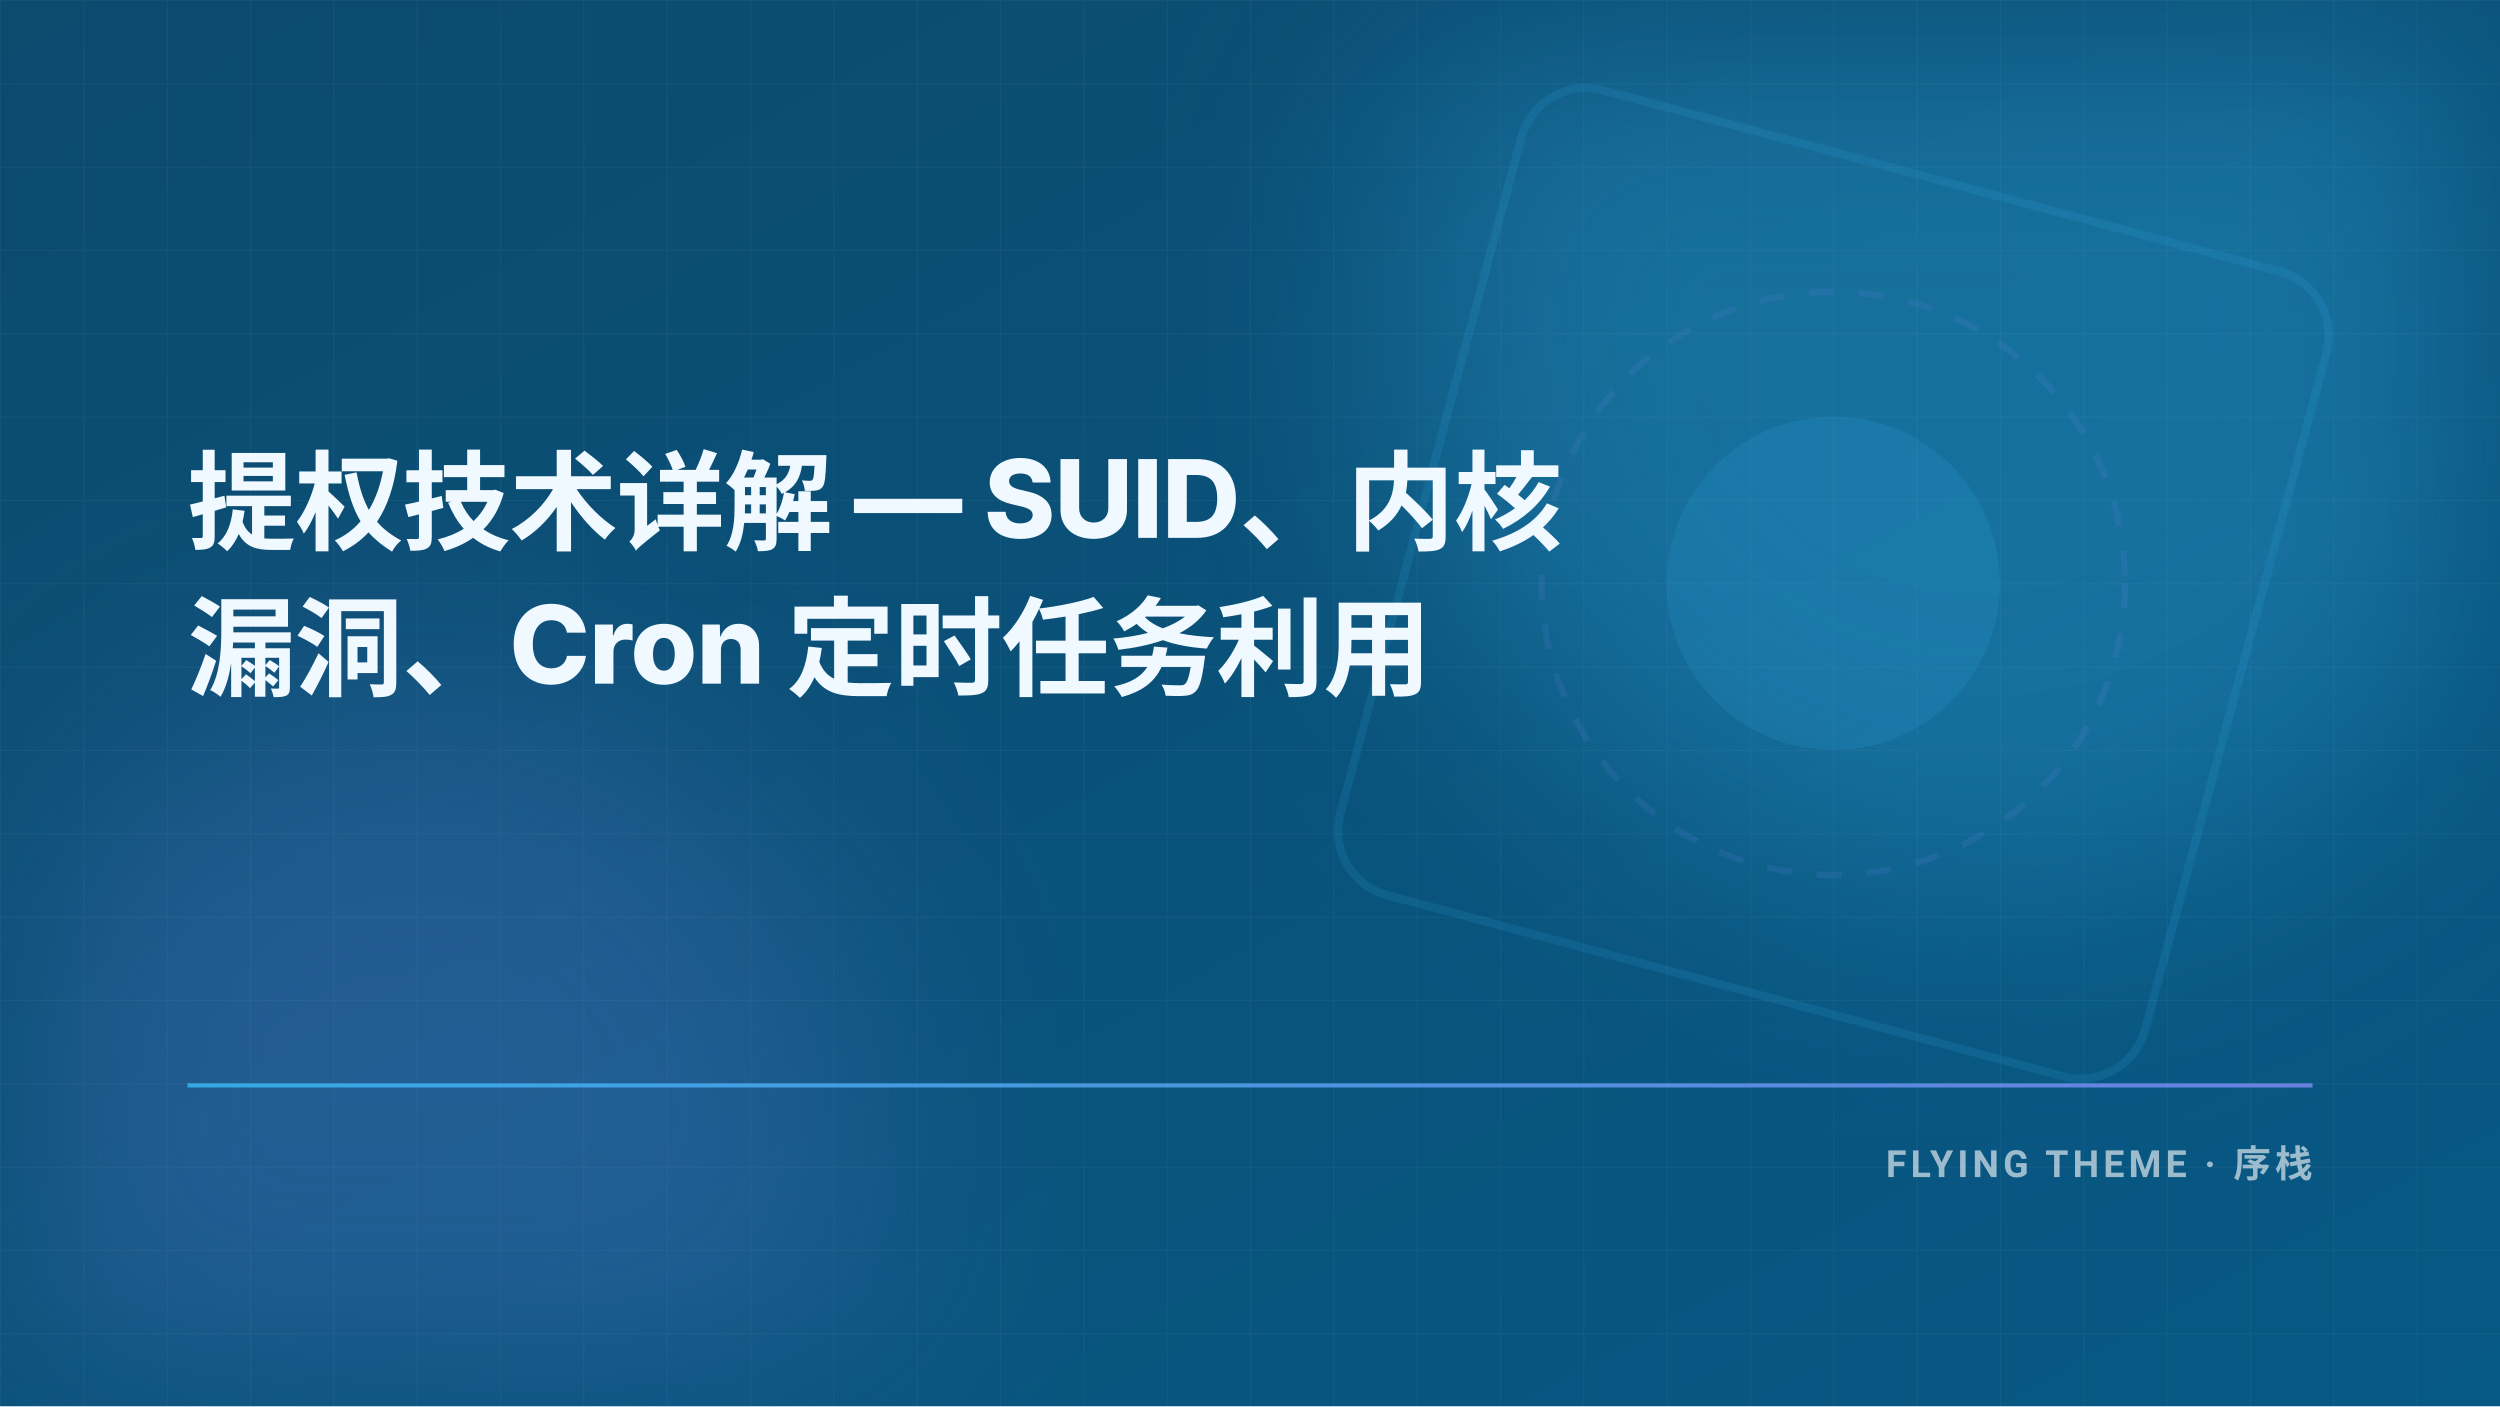
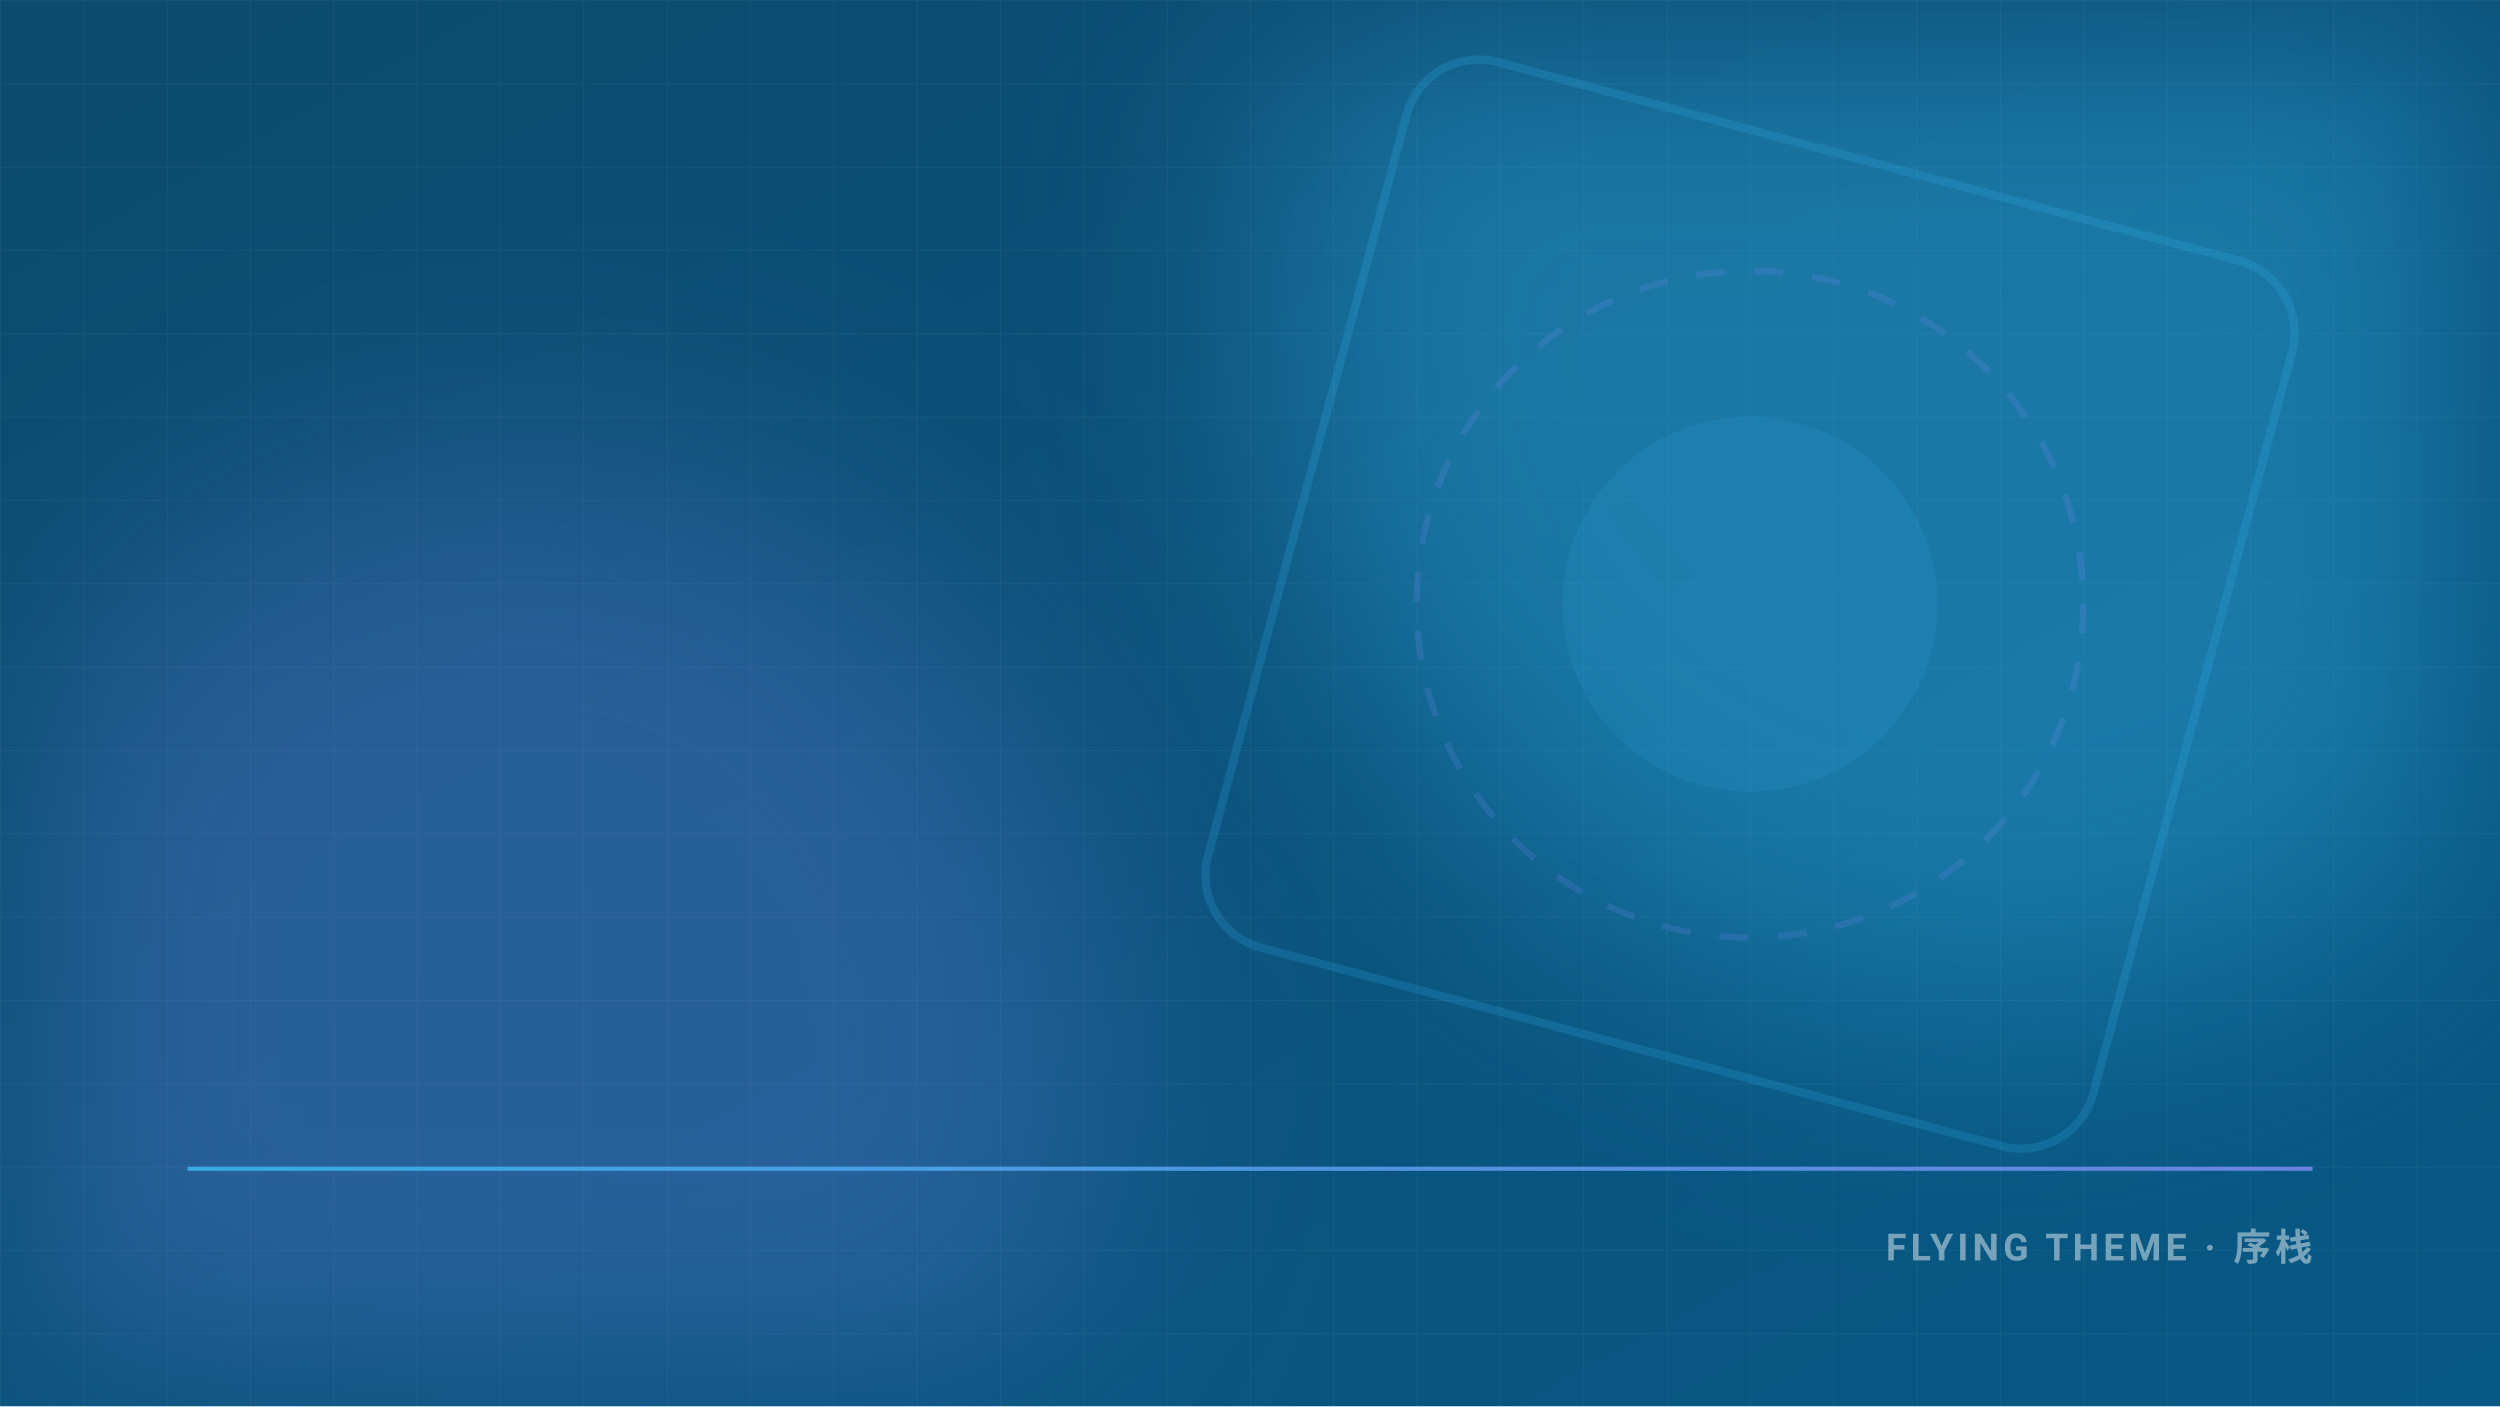
<svg xmlns="http://www.w3.org/2000/svg" viewBox="0 0 1200 675" width="1200" height="675">
  <defs>
    <linearGradient id="bgGrad" x1="0%" y1="0%" x2="100%" y2="100%">
      <stop offset="0%" stop-color="#0c4a6e" />
      <stop offset="100%" stop-color="#075985" />
    </linearGradient>
    <linearGradient id="accentGrad" x1="0%" y1="0%" x2="100%" y2="0%">
      <stop offset="0%" stop-color="#38bdf8" />
      <stop offset="100%" stop-color="#818cf8" />
    </linearGradient>
    <pattern id="grid" width="40" height="40" patternUnits="userSpaceOnUse">
      <path d="M 40 0 L 0 0 0 40" fill="none" stroke="rgba(255, 255, 255, 0.04)" stroke-width="1" />
    </pattern>
    <filter id="glow" x="-20%" y="-20%" width="140%" height="140%">
      <feGaussianBlur stdDeviation="60" result="blur" />
    </filter>
  </defs>
  <rect width="100%" height="100%" fill="url(#bgGrad)" />
  <rect width="100%" height="100%" fill="url(#grid)" />
-   <circle cx="950" cy="150" r="280" fill="#38bdf8" opacity="0.28" filter="url(#glow)" />
-   <circle cx="200" cy="550" r="220" fill="#818cf8" opacity="0.2" filter="url(#glow)" />
-   <g opacity="0.12" transform="translate(680, 80)">
-     <rect x="0" y="0" width="400" height="400" rx="32" fill="none" stroke="#38bdf8" stroke-width="4" transform="rotate(15 200 200)" />
-     <circle cx="200" cy="200" r="140" fill="none" stroke="#818cf8" stroke-width="3" stroke-dasharray="12 12" />
-     <circle cx="200" cy="200" r="80" fill="#38bdf8" />
+   <circle cx="950" cy="150" r="340" fill="#38bdf8" opacity="0.35" filter="url(#glow)" />
+   <circle cx="250" cy="500" r="280" fill="#818cf8" opacity="0.25" filter="url(#glow)" />
+   <g opacity="0.18" transform="translate(620, 70)">
+     <rect x="0" y="0" width="440" height="440" rx="36" fill="none" stroke="#38bdf8" stroke-width="4" transform="rotate(15 220 220)" />
+     <circle cx="220" cy="220" r="160" fill="none" stroke="#818cf8" stroke-width="3" stroke-dasharray="14 14" />
+     <circle cx="220" cy="220" r="90" fill="#38bdf8" opacity="0.6" />
  </g>
-   <g transform="translate(90, 260)">
-     <text font-family="-apple-system, BlinkMacSystemFont, 'PingFang SC', 'Microsoft YaHei', sans-serif" font-size="52" font-weight="800" fill="#f0f9ff" letter-spacing="-0.5">
-       <tspan x="0" y="0">提权技术详解 — SUID、内核</tspan>
-       <tspan x="0" y="70">漏洞、Cron 定时任务利用</tspan>
-     </text>
-   </g>
-   <rect x="90" y="520" width="1020" height="2" fill="url(#accentGrad)" opacity="0.8" />
-   <g transform="translate(1110, 565)">
-     <text text-anchor="end" font-family="-apple-system, BlinkMacSystemFont, 'Segoe UI', Roboto, sans-serif" font-size="18" font-weight="600" fill="rgba(255, 255, 255, 0.6)" letter-spacing="2">
+   <rect x="90" y="560" width="1020" height="2" fill="url(#accentGrad)" opacity="0.8" />
+   <g transform="translate(1110, 605)">
+     <text text-anchor="end" font-family="-apple-system, BlinkMacSystemFont, 'Segoe UI', Roboto, sans-serif" font-size="18" font-weight="600" fill="rgba(255, 255, 255, 0.45)" letter-spacing="2">
      FLYING THEME · 序栈
    </text>
  </g>
</svg>
